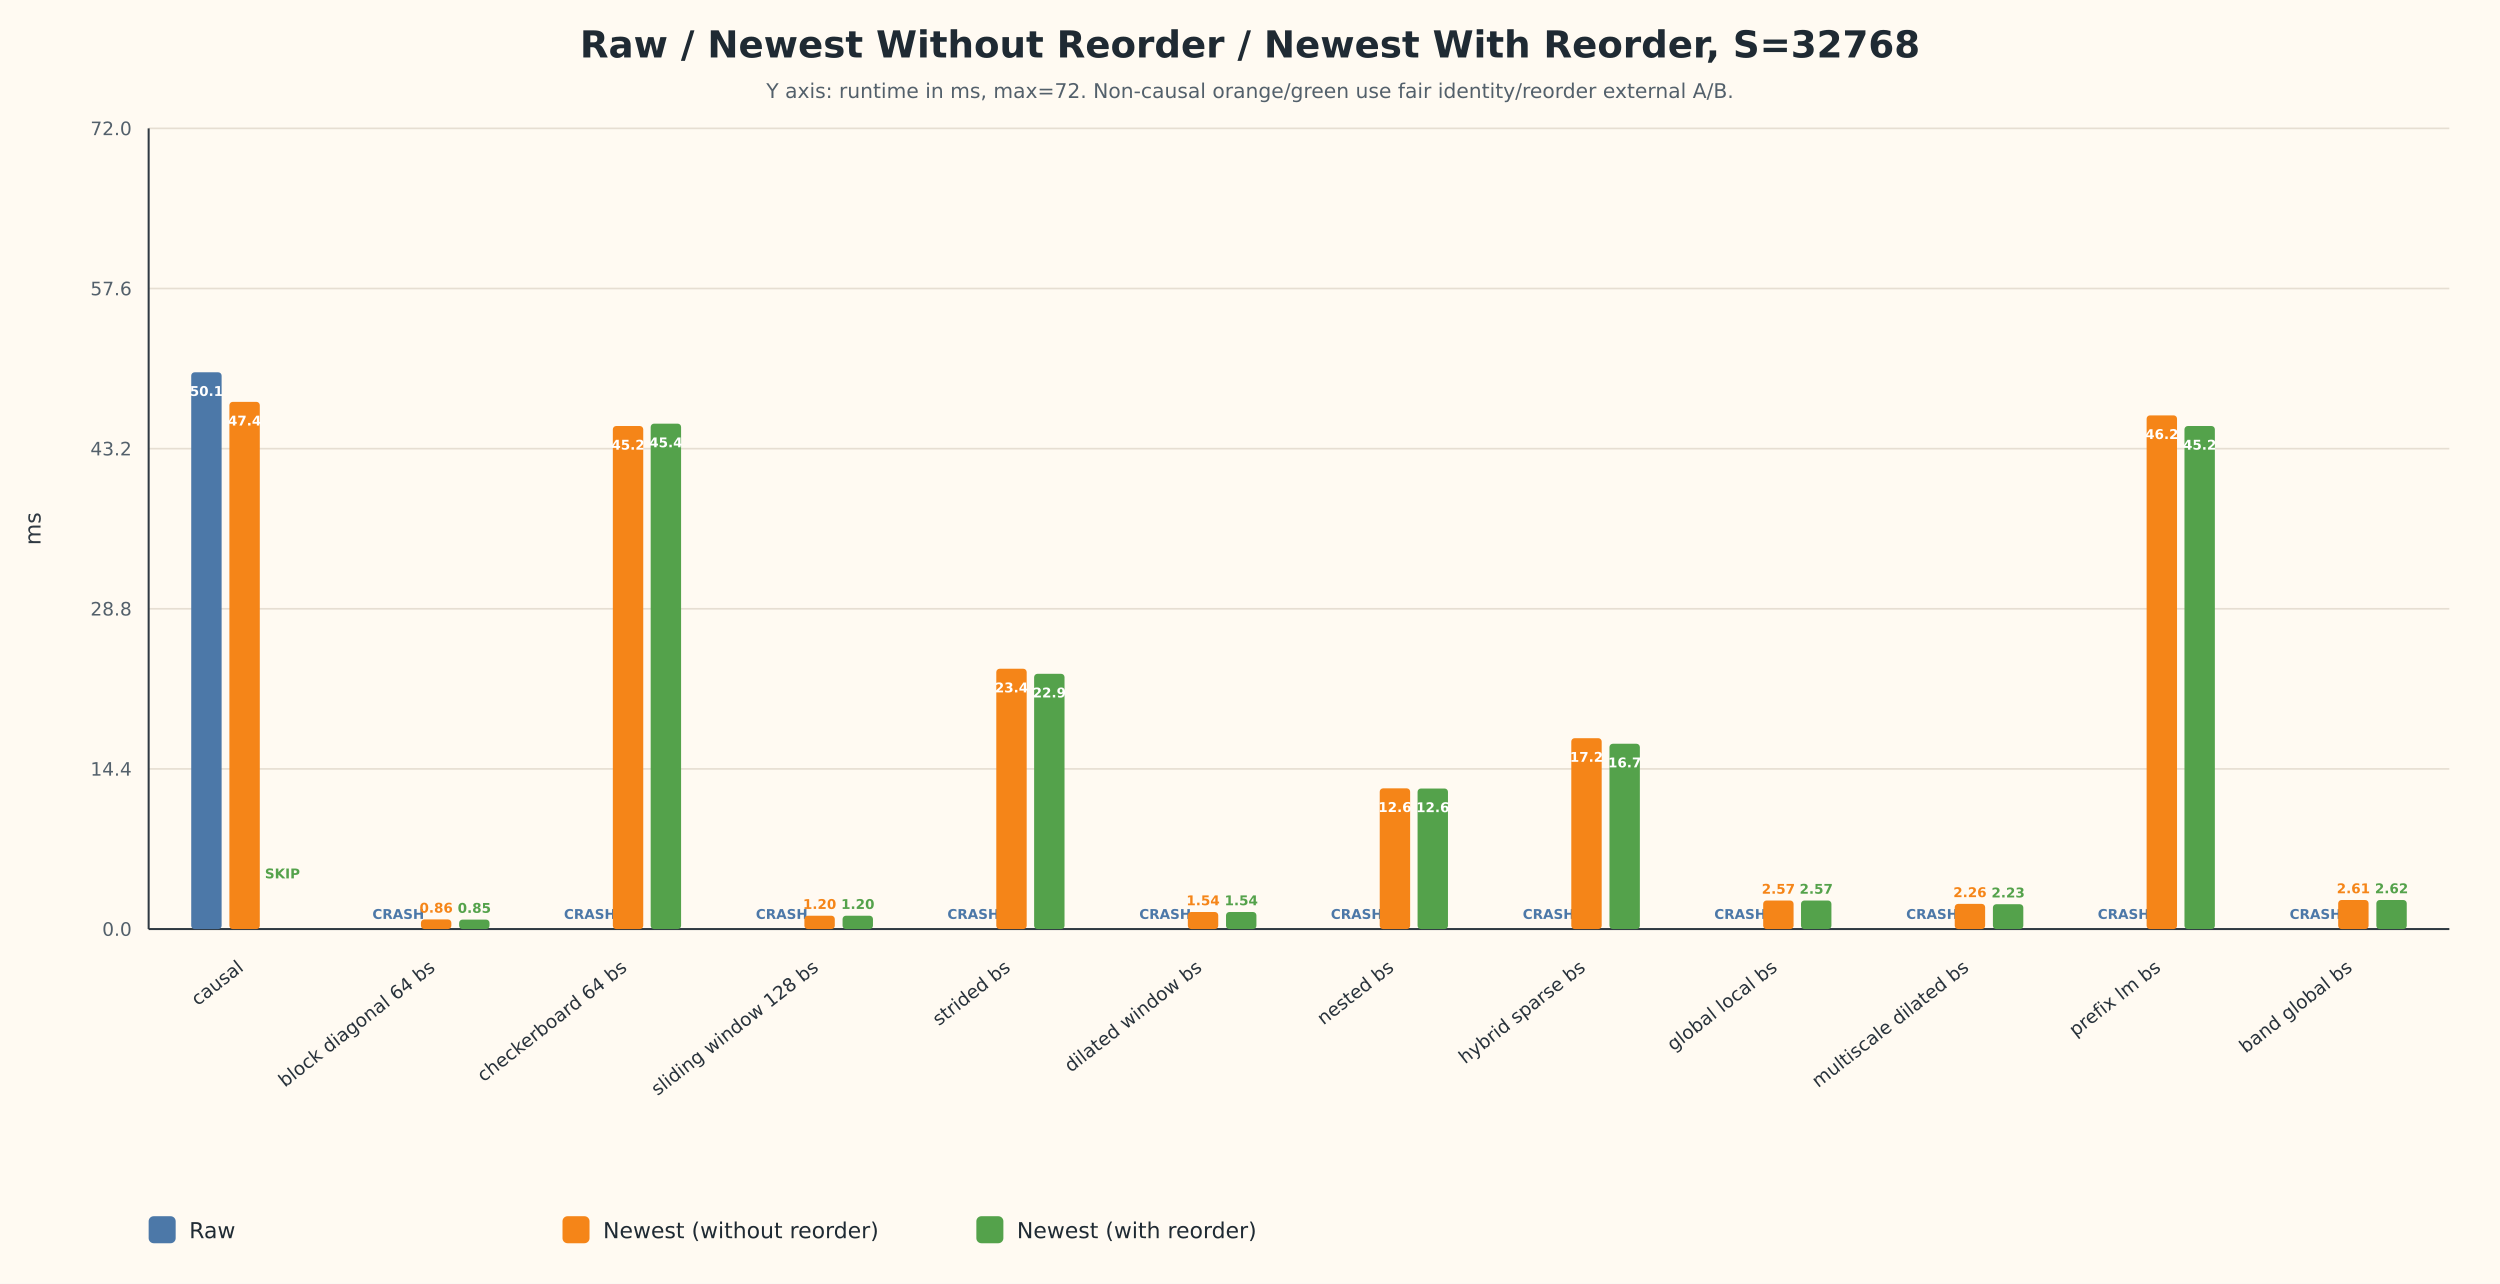
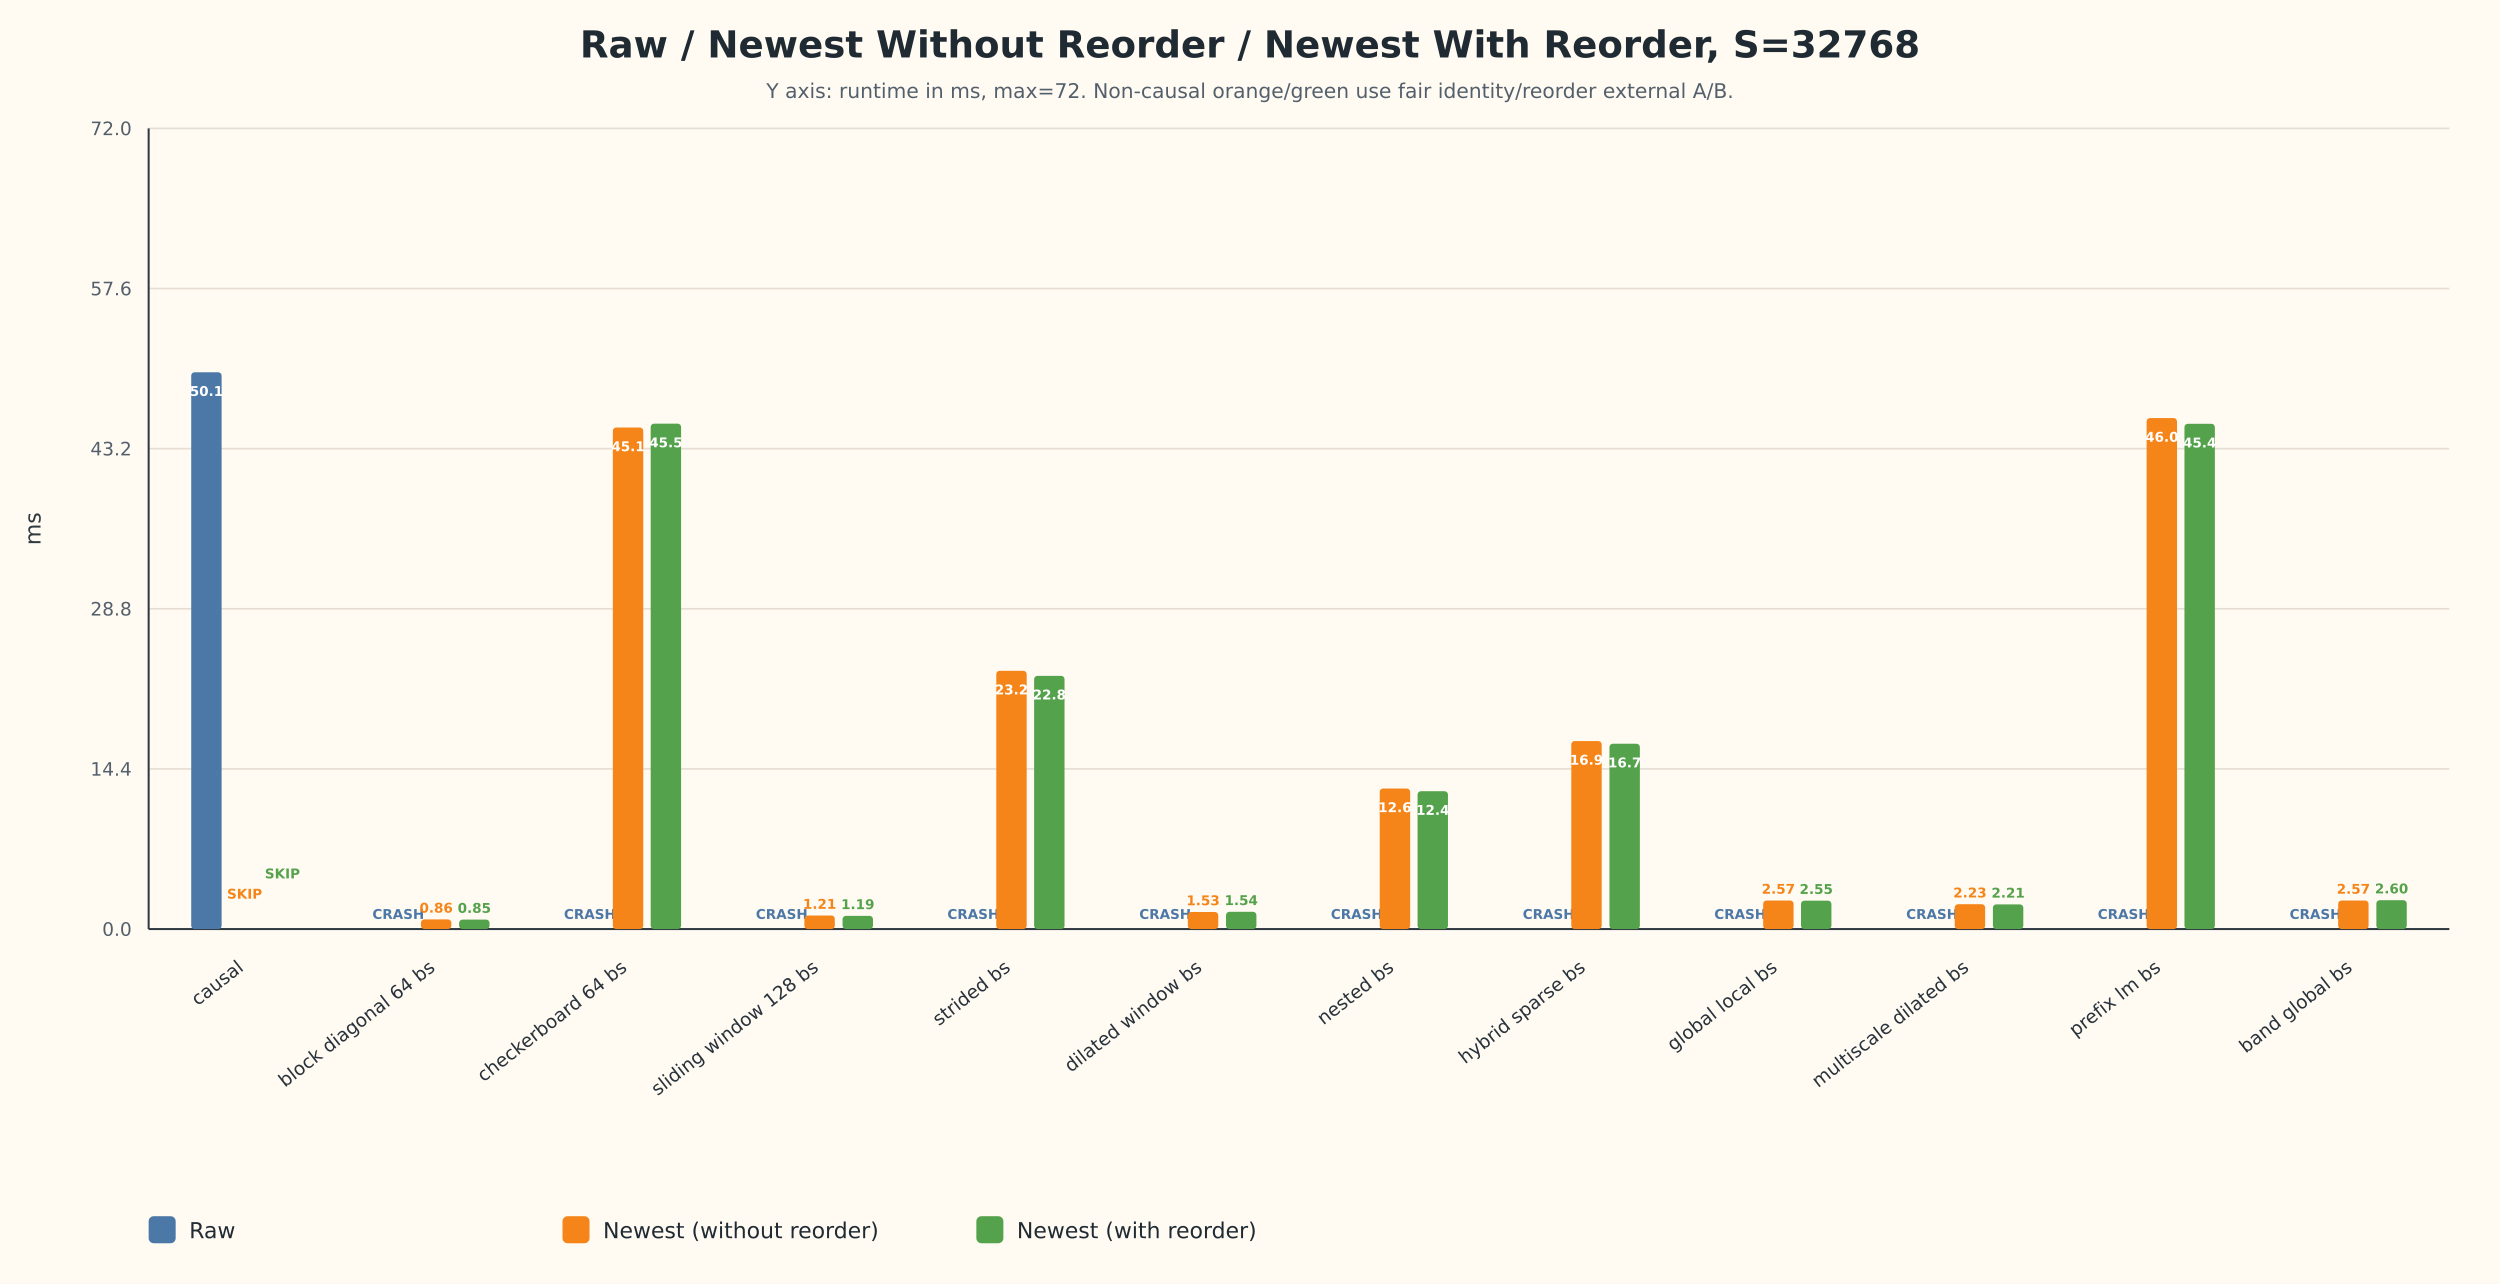
<svg xmlns="http://www.w3.org/2000/svg" width="1480" height="760" viewBox="0 0 1480 760">
  <rect width="100%" height="100%" fill="#fffaf2" />
  <text x="740.0" y="34.0" font-size="22" font-family="DejaVu Sans, Arial, sans-serif" text-anchor="middle" font-weight="700" fill="#1f2a33">Raw / Newest Without Reorder / Newest With Reorder, S=32768</text>
  <text x="740.0" y="58.0" font-size="12" font-family="DejaVu Sans, Arial, sans-serif" text-anchor="middle" fill="#53606b">Y axis: runtime in ms, max=72. Non-causal orange/green use fair identity/reorder external A/B.</text>
  <line x1="88" y1="550.0" x2="1450" y2="550.0" stroke="#e6ded2" stroke-width="1" />
  <text x="78.0" y="554.0" font-size="11" font-family="DejaVu Sans, Arial, sans-serif" text-anchor="end" fill="#53606b">0.0</text>
  <line x1="88" y1="455.2" x2="1450" y2="455.2" stroke="#e6ded2" stroke-width="1" />
  <text x="78.0" y="459.2" font-size="11" font-family="DejaVu Sans, Arial, sans-serif" text-anchor="end" fill="#53606b">14.4</text>
  <line x1="88" y1="360.4" x2="1450" y2="360.4" stroke="#e6ded2" stroke-width="1" />
  <text x="78.0" y="364.4" font-size="11" font-family="DejaVu Sans, Arial, sans-serif" text-anchor="end" fill="#53606b">28.8</text>
  <line x1="88" y1="265.6" x2="1450" y2="265.6" stroke="#e6ded2" stroke-width="1" />
  <text x="78.0" y="269.6" font-size="11" font-family="DejaVu Sans, Arial, sans-serif" text-anchor="end" fill="#53606b">43.2</text>
  <line x1="88" y1="170.8" x2="1450" y2="170.8" stroke="#e6ded2" stroke-width="1" />
  <text x="78.0" y="174.8" font-size="11" font-family="DejaVu Sans, Arial, sans-serif" text-anchor="end" fill="#53606b">57.6</text>
  <line x1="88" y1="76.0" x2="1450" y2="76.0" stroke="#e6ded2" stroke-width="1" />
  <text x="78.0" y="80.0" font-size="11" font-family="DejaVu Sans, Arial, sans-serif" text-anchor="end" fill="#53606b">72.0</text>
  <line x1="88" y1="76" x2="88" y2="550" stroke="#2f3942" stroke-width="1.2" />
  <line x1="88" y1="550" x2="1450" y2="550" stroke="#2f3942" stroke-width="1.2" />
  <text x="24.0" y="313.0" font-size="13" font-family="DejaVu Sans, Arial, sans-serif" text-anchor="middle" fill="#2f3942" transform="rotate(-90 24 313.0)">ms</text>
  <rect x="88" y="720" width="16" height="16" rx="3" fill="#4C78A8" />
  <text x="112.0" y="733.0" font-size="13" font-family="DejaVu Sans, Arial, sans-serif" text-anchor="start" fill="#1f2a33">Raw</text>
  <rect x="333" y="720" width="16" height="16" rx="3" fill="#F58518" />
  <text x="357.0" y="733.0" font-size="13" font-family="DejaVu Sans, Arial, sans-serif" text-anchor="start" fill="#1f2a33">Newest (without reorder)</text>
  <rect x="578" y="720" width="16" height="16" rx="3" fill="#54A24B" />
  <text x="602.0" y="733.0" font-size="13" font-family="DejaVu Sans, Arial, sans-serif" text-anchor="start" fill="#1f2a33">Newest (with reorder)</text>
  <text x="144.8" y="574.0" font-size="11" font-family="DejaVu Sans, Arial, sans-serif" text-anchor="end" fill="#28323b" transform="rotate(-38 144.8 574.0)">causal</text>
  <rect x="113.2" y="220.4" width="18.0" height="329.6" fill="#4C78A8" rx="2" />
  <text x="122.2" y="234.4" font-size="8" font-family="DejaVu Sans, Arial, sans-serif" text-anchor="middle" fill="white" font-weight="700">50.1</text>
-   <rect x="135.8" y="237.9" width="18.0" height="312.1" fill="#F58518" rx="2" />
-   <text x="144.8" y="251.9" font-size="8" font-family="DejaVu Sans, Arial, sans-serif" text-anchor="middle" fill="white" font-weight="700">47.4</text>
+   <text x="144.8" y="532.0" font-size="8" font-family="DejaVu Sans, Arial, sans-serif" text-anchor="middle" fill="#F58518" font-weight="700">SKIP</text>
  <text x="167.2" y="520.0" font-size="8" font-family="DejaVu Sans, Arial, sans-serif" text-anchor="middle" fill="#54A24B" font-weight="700">SKIP</text>
  <text x="258.2" y="574.0" font-size="11" font-family="DejaVu Sans, Arial, sans-serif" text-anchor="end" fill="#28323b" transform="rotate(-38 258.2 574.0)">block diagonal 64 bs</text>
  <text x="235.8" y="544.0" font-size="8" font-family="DejaVu Sans, Arial, sans-serif" text-anchor="middle" fill="#4C78A8" font-weight="700">CRASH</text>
  <rect x="249.2" y="544.3" width="18.0" height="5.7" fill="#F58518" rx="2" />
  <text x="258.2" y="540.3" font-size="8" font-family="DejaVu Sans, Arial, sans-serif" text-anchor="middle" fill="#F58518" font-weight="700">0.86</text>
  <rect x="271.8" y="544.4" width="18.0" height="5.6" fill="#54A24B" rx="2" />
  <text x="280.8" y="540.4" font-size="8" font-family="DejaVu Sans, Arial, sans-serif" text-anchor="middle" fill="#54A24B" font-weight="700">0.85</text>
  <text x="371.8" y="574.0" font-size="11" font-family="DejaVu Sans, Arial, sans-serif" text-anchor="end" fill="#28323b" transform="rotate(-38 371.8 574.0)">checkerboard 64 bs</text>
  <text x="349.2" y="544.0" font-size="8" font-family="DejaVu Sans, Arial, sans-serif" text-anchor="middle" fill="#4C78A8" font-weight="700">CRASH</text>
-   <rect x="362.8" y="252.2" width="18.0" height="297.8" fill="#F58518" rx="2" />
-   <text x="371.8" y="266.2" font-size="8" font-family="DejaVu Sans, Arial, sans-serif" text-anchor="middle" fill="white" font-weight="700">45.2</text>
+   <rect x="362.8" y="253.1" width="18.0" height="296.9" fill="#F58518" rx="2" />
+   <text x="371.8" y="267.1" font-size="8" font-family="DejaVu Sans, Arial, sans-serif" text-anchor="middle" fill="white" font-weight="700">45.1</text>
  <rect x="385.2" y="250.8" width="18.0" height="299.2" fill="#54A24B" rx="2" />
-   <text x="394.2" y="264.8" font-size="8" font-family="DejaVu Sans, Arial, sans-serif" text-anchor="middle" fill="white" font-weight="700">45.4</text>
+   <text x="394.2" y="264.8" font-size="8" font-family="DejaVu Sans, Arial, sans-serif" text-anchor="middle" fill="white" font-weight="700">45.5</text>
  <text x="485.2" y="574.0" font-size="11" font-family="DejaVu Sans, Arial, sans-serif" text-anchor="end" fill="#28323b" transform="rotate(-38 485.2 574.0)">sliding window 128 bs</text>
  <text x="462.8" y="544.0" font-size="8" font-family="DejaVu Sans, Arial, sans-serif" text-anchor="middle" fill="#4C78A8" font-weight="700">CRASH</text>
-   <rect x="476.2" y="542.1" width="18.0" height="7.9" fill="#F58518" rx="2" />
-   <text x="485.2" y="538.1" font-size="8" font-family="DejaVu Sans, Arial, sans-serif" text-anchor="middle" fill="#F58518" font-weight="700">1.20</text>
-   <rect x="498.8" y="542.1" width="18.0" height="7.9" fill="#54A24B" rx="2" />
-   <text x="507.8" y="538.1" font-size="8" font-family="DejaVu Sans, Arial, sans-serif" text-anchor="middle" fill="#54A24B" font-weight="700">1.20</text>
+   <rect x="476.2" y="542.0" width="18.0" height="8.0" fill="#F58518" rx="2" />
+   <text x="485.2" y="538.0" font-size="8" font-family="DejaVu Sans, Arial, sans-serif" text-anchor="middle" fill="#F58518" font-weight="700">1.21</text>
+   <rect x="498.8" y="542.2" width="18.0" height="7.8" fill="#54A24B" rx="2" />
+   <text x="507.8" y="538.2" font-size="8" font-family="DejaVu Sans, Arial, sans-serif" text-anchor="middle" fill="#54A24B" font-weight="700">1.19</text>
  <text x="598.8" y="574.0" font-size="11" font-family="DejaVu Sans, Arial, sans-serif" text-anchor="end" fill="#28323b" transform="rotate(-38 598.8 574.0)">strided bs</text>
  <text x="576.2" y="544.0" font-size="8" font-family="DejaVu Sans, Arial, sans-serif" text-anchor="middle" fill="#4C78A8" font-weight="700">CRASH</text>
-   <rect x="589.8" y="395.9" width="18.0" height="154.1" fill="#F58518" rx="2" />
-   <text x="598.8" y="409.9" font-size="8" font-family="DejaVu Sans, Arial, sans-serif" text-anchor="middle" fill="white" font-weight="700">23.4</text>
-   <rect x="612.2" y="398.9" width="18.0" height="151.1" fill="#54A24B" rx="2" />
-   <text x="621.2" y="412.9" font-size="8" font-family="DejaVu Sans, Arial, sans-serif" text-anchor="middle" fill="white" font-weight="700">22.9</text>
+   <rect x="589.8" y="397.1" width="18.0" height="152.9" fill="#F58518" rx="2" />
+   <text x="598.8" y="411.1" font-size="8" font-family="DejaVu Sans, Arial, sans-serif" text-anchor="middle" fill="white" font-weight="700">23.2</text>
+   <rect x="612.2" y="400.1" width="18.0" height="149.9" fill="#54A24B" rx="2" />
+   <text x="621.2" y="414.1" font-size="8" font-family="DejaVu Sans, Arial, sans-serif" text-anchor="middle" fill="white" font-weight="700">22.8</text>
  <text x="712.2" y="574.0" font-size="11" font-family="DejaVu Sans, Arial, sans-serif" text-anchor="end" fill="#28323b" transform="rotate(-38 712.2 574.0)">dilated window bs</text>
  <text x="689.8" y="544.0" font-size="8" font-family="DejaVu Sans, Arial, sans-serif" text-anchor="middle" fill="#4C78A8" font-weight="700">CRASH</text>
  <rect x="703.2" y="539.9" width="18.0" height="10.1" fill="#F58518" rx="2" />
-   <text x="712.2" y="535.9" font-size="8" font-family="DejaVu Sans, Arial, sans-serif" text-anchor="middle" fill="#F58518" font-weight="700">1.54</text>
-   <rect x="725.8" y="539.9" width="18.0" height="10.1" fill="#54A24B" rx="2" />
-   <text x="734.8" y="535.9" font-size="8" font-family="DejaVu Sans, Arial, sans-serif" text-anchor="middle" fill="#54A24B" font-weight="700">1.54</text>
+   <text x="712.2" y="535.9" font-size="8" font-family="DejaVu Sans, Arial, sans-serif" text-anchor="middle" fill="#F58518" font-weight="700">1.53</text>
+   <rect x="725.8" y="539.8" width="18.0" height="10.2" fill="#54A24B" rx="2" />
+   <text x="734.8" y="535.8" font-size="8" font-family="DejaVu Sans, Arial, sans-serif" text-anchor="middle" fill="#54A24B" font-weight="700">1.54</text>
  <text x="825.8" y="574.0" font-size="11" font-family="DejaVu Sans, Arial, sans-serif" text-anchor="end" fill="#28323b" transform="rotate(-38 825.8 574.0)">nested bs</text>
  <text x="803.2" y="544.0" font-size="8" font-family="DejaVu Sans, Arial, sans-serif" text-anchor="middle" fill="#4C78A8" font-weight="700">CRASH</text>
-   <rect x="816.8" y="466.7" width="18.0" height="83.3" fill="#F58518" rx="2" />
-   <text x="825.8" y="480.7" font-size="8" font-family="DejaVu Sans, Arial, sans-serif" text-anchor="middle" fill="white" font-weight="700">12.6</text>
-   <rect x="839.2" y="466.8" width="18.0" height="83.2" fill="#54A24B" rx="2" />
-   <text x="848.2" y="480.8" font-size="8" font-family="DejaVu Sans, Arial, sans-serif" text-anchor="middle" fill="white" font-weight="700">12.6</text>
+   <rect x="816.8" y="466.8" width="18.0" height="83.2" fill="#F58518" rx="2" />
+   <text x="825.8" y="480.8" font-size="8" font-family="DejaVu Sans, Arial, sans-serif" text-anchor="middle" fill="white" font-weight="700">12.6</text>
+   <rect x="839.2" y="468.4" width="18.0" height="81.6" fill="#54A24B" rx="2" />
+   <text x="848.2" y="482.4" font-size="8" font-family="DejaVu Sans, Arial, sans-serif" text-anchor="middle" fill="white" font-weight="700">12.4</text>
  <text x="939.2" y="574.0" font-size="11" font-family="DejaVu Sans, Arial, sans-serif" text-anchor="end" fill="#28323b" transform="rotate(-38 939.2 574.0)">hybrid sparse bs</text>
  <text x="916.8" y="544.0" font-size="8" font-family="DejaVu Sans, Arial, sans-serif" text-anchor="middle" fill="#4C78A8" font-weight="700">CRASH</text>
-   <rect x="930.2" y="437.0" width="18.0" height="113.0" fill="#F58518" rx="2" />
-   <text x="939.2" y="451.0" font-size="8" font-family="DejaVu Sans, Arial, sans-serif" text-anchor="middle" fill="white" font-weight="700">17.2</text>
+   <rect x="930.2" y="438.7" width="18.0" height="111.3" fill="#F58518" rx="2" />
+   <text x="939.2" y="452.7" font-size="8" font-family="DejaVu Sans, Arial, sans-serif" text-anchor="middle" fill="white" font-weight="700">16.9</text>
  <rect x="952.8" y="440.3" width="18.0" height="109.7" fill="#54A24B" rx="2" />
  <text x="961.8" y="454.3" font-size="8" font-family="DejaVu Sans, Arial, sans-serif" text-anchor="middle" fill="white" font-weight="700">16.7</text>
  <text x="1052.8" y="574.0" font-size="11" font-family="DejaVu Sans, Arial, sans-serif" text-anchor="end" fill="#28323b" transform="rotate(-38 1052.8 574.0)">global local bs</text>
  <text x="1030.2" y="544.0" font-size="8" font-family="DejaVu Sans, Arial, sans-serif" text-anchor="middle" fill="#4C78A8" font-weight="700">CRASH</text>
  <rect x="1043.8" y="533.1" width="18.0" height="16.9" fill="#F58518" rx="2" />
  <text x="1052.8" y="529.1" font-size="8" font-family="DejaVu Sans, Arial, sans-serif" text-anchor="middle" fill="#F58518" font-weight="700">2.57</text>
-   <rect x="1066.2" y="533.1" width="18.0" height="16.9" fill="#54A24B" rx="2" />
-   <text x="1075.2" y="529.1" font-size="8" font-family="DejaVu Sans, Arial, sans-serif" text-anchor="middle" fill="#54A24B" font-weight="700">2.57</text>
+   <rect x="1066.2" y="533.2" width="18.0" height="16.8" fill="#54A24B" rx="2" />
+   <text x="1075.2" y="529.2" font-size="8" font-family="DejaVu Sans, Arial, sans-serif" text-anchor="middle" fill="#54A24B" font-weight="700">2.55</text>
  <text x="1166.2" y="574.0" font-size="11" font-family="DejaVu Sans, Arial, sans-serif" text-anchor="end" fill="#28323b" transform="rotate(-38 1166.2 574.0)">multiscale dilated bs</text>
  <text x="1143.8" y="544.0" font-size="8" font-family="DejaVu Sans, Arial, sans-serif" text-anchor="middle" fill="#4C78A8" font-weight="700">CRASH</text>
-   <rect x="1157.2" y="535.1" width="18.0" height="14.9" fill="#F58518" rx="2" />
-   <text x="1166.2" y="531.1" font-size="8" font-family="DejaVu Sans, Arial, sans-serif" text-anchor="middle" fill="#F58518" font-weight="700">2.26</text>
-   <rect x="1179.8" y="535.3" width="18.0" height="14.7" fill="#54A24B" rx="2" />
-   <text x="1188.8" y="531.3" font-size="8" font-family="DejaVu Sans, Arial, sans-serif" text-anchor="middle" fill="#54A24B" font-weight="700">2.23</text>
+   <rect x="1157.2" y="535.3" width="18.0" height="14.7" fill="#F58518" rx="2" />
+   <text x="1166.2" y="531.3" font-size="8" font-family="DejaVu Sans, Arial, sans-serif" text-anchor="middle" fill="#F58518" font-weight="700">2.23</text>
+   <rect x="1179.8" y="535.4" width="18.0" height="14.6" fill="#54A24B" rx="2" />
+   <text x="1188.8" y="531.4" font-size="8" font-family="DejaVu Sans, Arial, sans-serif" text-anchor="middle" fill="#54A24B" font-weight="700">2.21</text>
  <text x="1279.8" y="574.0" font-size="11" font-family="DejaVu Sans, Arial, sans-serif" text-anchor="end" fill="#28323b" transform="rotate(-38 1279.8 574.0)">prefix lm bs</text>
  <text x="1257.2" y="544.0" font-size="8" font-family="DejaVu Sans, Arial, sans-serif" text-anchor="middle" fill="#4C78A8" font-weight="700">CRASH</text>
-   <rect x="1270.8" y="245.9" width="18.0" height="304.1" fill="#F58518" rx="2" />
-   <text x="1279.8" y="259.9" font-size="8" font-family="DejaVu Sans, Arial, sans-serif" text-anchor="middle" fill="white" font-weight="700">46.2</text>
-   <rect x="1293.2" y="252.2" width="18.0" height="297.8" fill="#54A24B" rx="2" />
-   <text x="1302.2" y="266.2" font-size="8" font-family="DejaVu Sans, Arial, sans-serif" text-anchor="middle" fill="white" font-weight="700">45.2</text>
+   <rect x="1270.8" y="247.5" width="18.0" height="302.5" fill="#F58518" rx="2" />
+   <text x="1279.8" y="261.5" font-size="8" font-family="DejaVu Sans, Arial, sans-serif" text-anchor="middle" fill="white" font-weight="700">46.0</text>
+   <rect x="1293.2" y="250.9" width="18.0" height="299.1" fill="#54A24B" rx="2" />
+   <text x="1302.2" y="264.9" font-size="8" font-family="DejaVu Sans, Arial, sans-serif" text-anchor="middle" fill="white" font-weight="700">45.4</text>
  <text x="1393.2" y="574.0" font-size="11" font-family="DejaVu Sans, Arial, sans-serif" text-anchor="end" fill="#28323b" transform="rotate(-38 1393.2 574.0)">band global bs</text>
  <text x="1370.8" y="544.0" font-size="8" font-family="DejaVu Sans, Arial, sans-serif" text-anchor="middle" fill="#4C78A8" font-weight="700">CRASH</text>
-   <rect x="1384.2" y="532.8" width="18.0" height="17.2" fill="#F58518" rx="2" />
-   <text x="1393.2" y="528.8" font-size="8" font-family="DejaVu Sans, Arial, sans-serif" text-anchor="middle" fill="#F58518" font-weight="700">2.61</text>
-   <rect x="1406.8" y="532.8" width="18.0" height="17.2" fill="#54A24B" rx="2" />
-   <text x="1415.8" y="528.8" font-size="8" font-family="DejaVu Sans, Arial, sans-serif" text-anchor="middle" fill="#54A24B" font-weight="700">2.62</text>
+   <rect x="1384.2" y="533.1" width="18.0" height="16.9" fill="#F58518" rx="2" />
+   <text x="1393.2" y="529.1" font-size="8" font-family="DejaVu Sans, Arial, sans-serif" text-anchor="middle" fill="#F58518" font-weight="700">2.57</text>
+   <rect x="1406.8" y="532.9" width="18.0" height="17.1" fill="#54A24B" rx="2" />
+   <text x="1415.8" y="528.9" font-size="8" font-family="DejaVu Sans, Arial, sans-serif" text-anchor="middle" fill="#54A24B" font-weight="700">2.60</text>
</svg>
